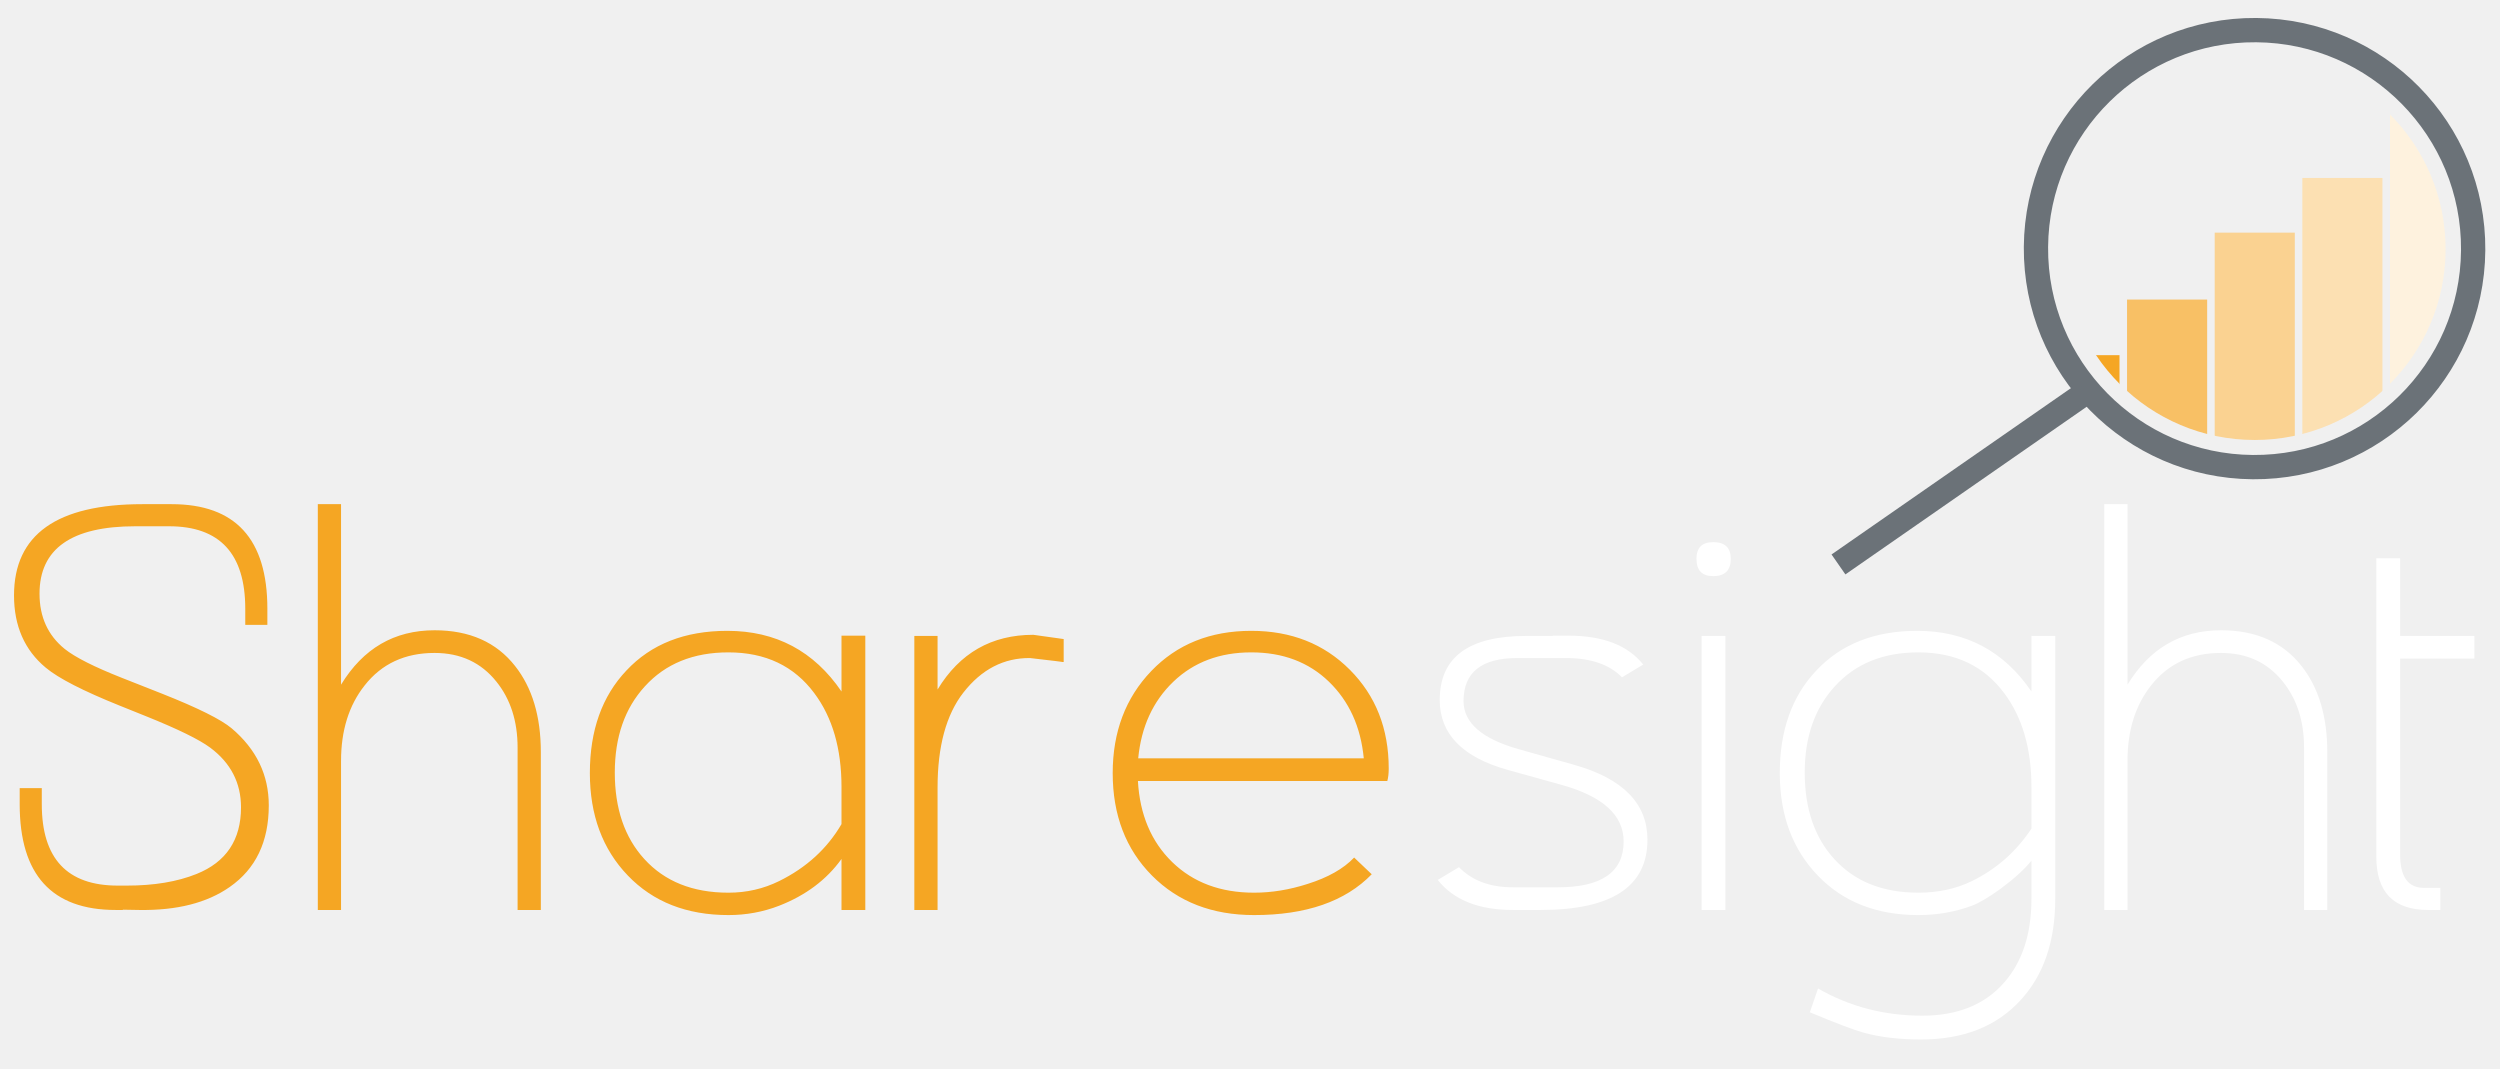
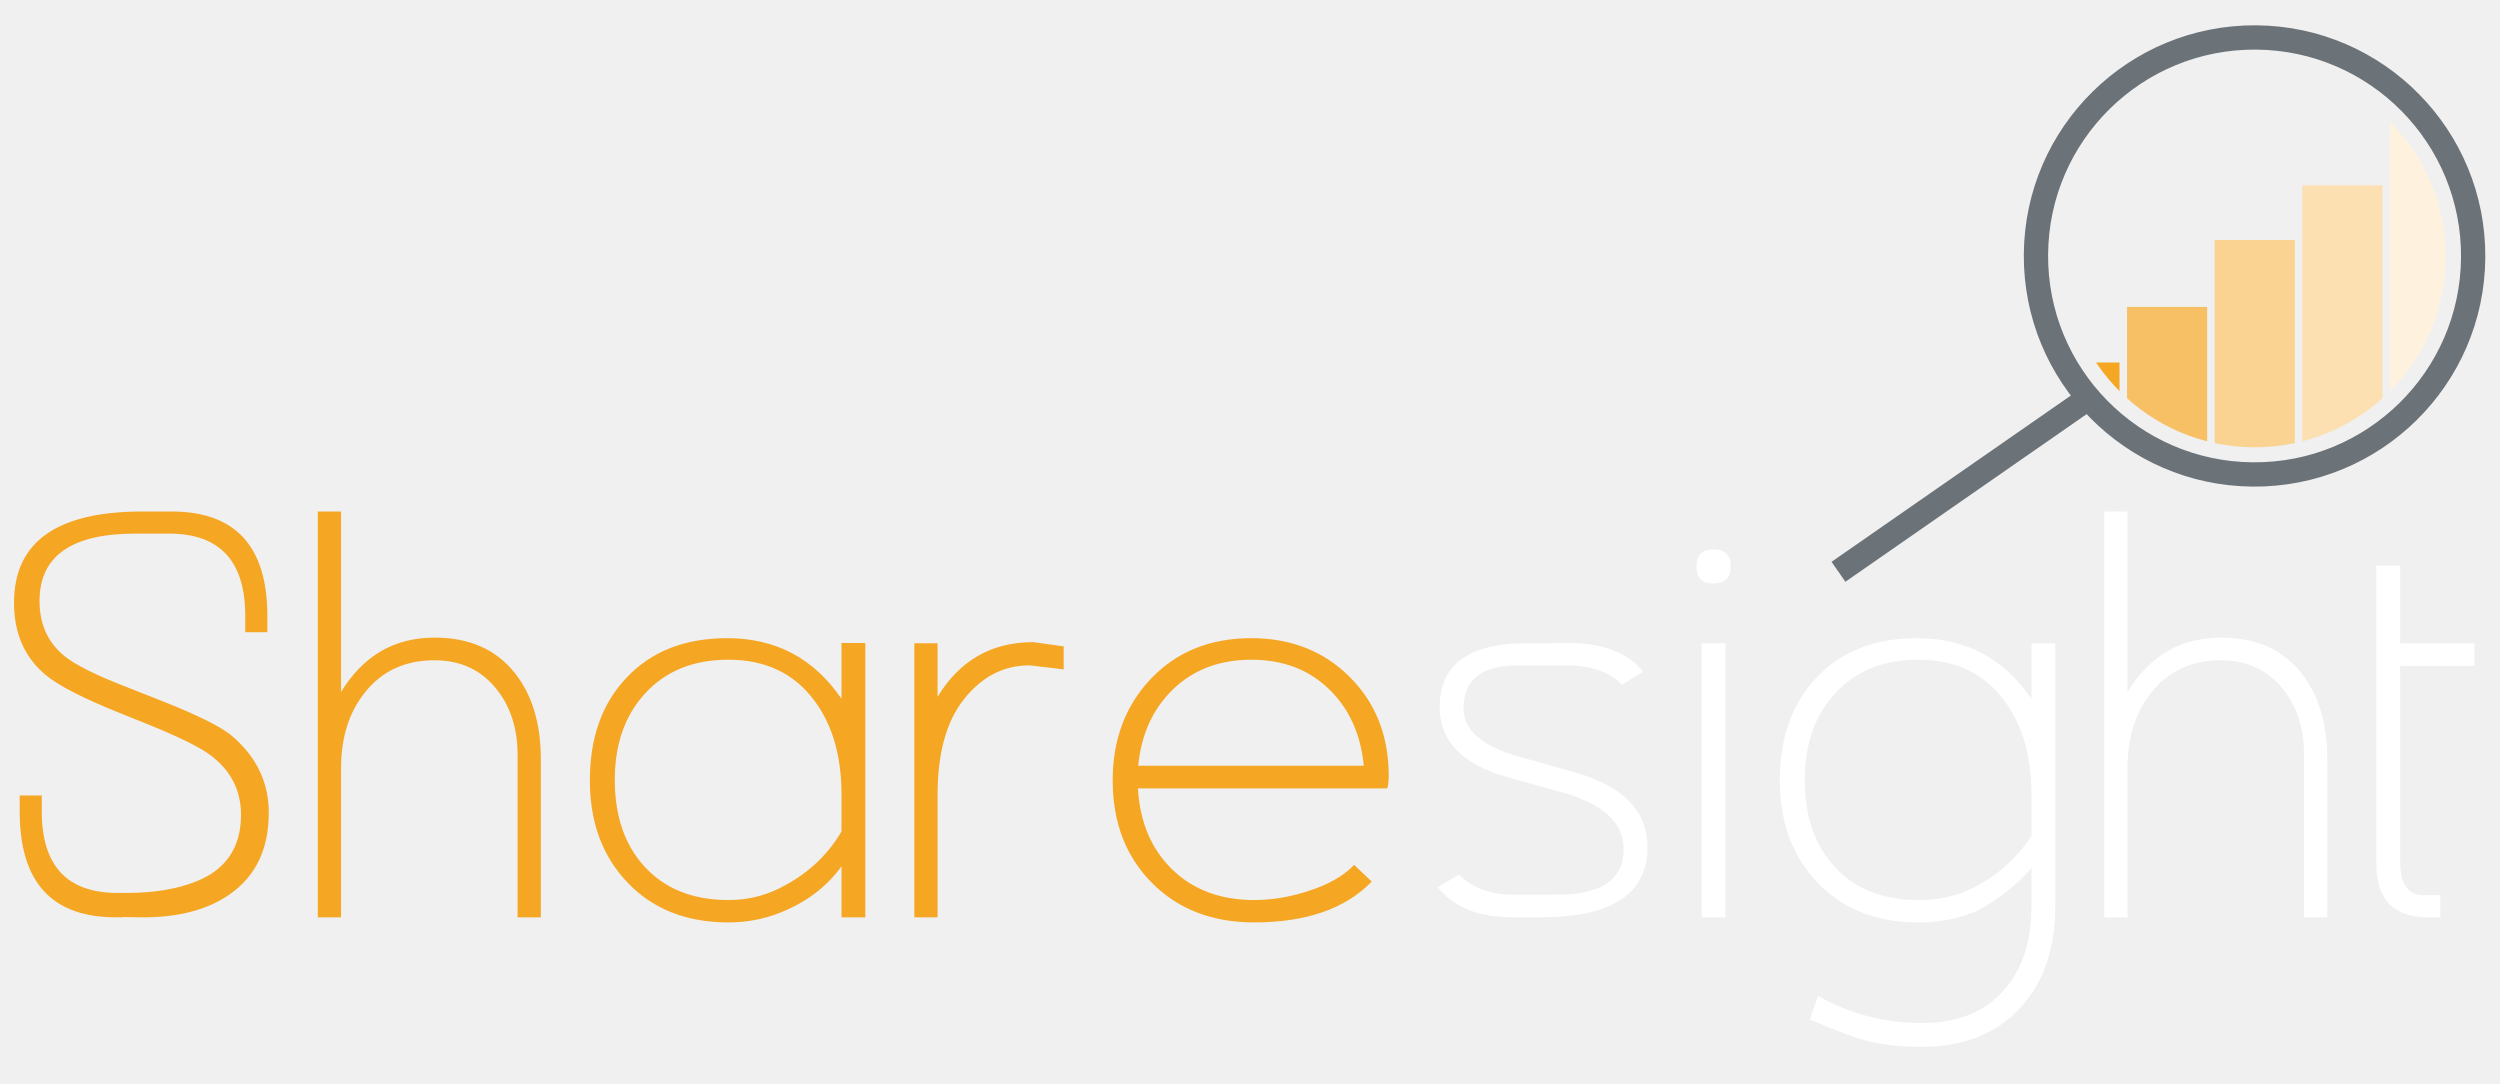
- <svg xmlns="http://www.w3.org/2000/svg" xmlns:xlink="http://www.w3.org/1999/xlink" viewBox="0 0 1544 660" version="1.1">
+ <svg xmlns="http://www.w3.org/2000/svg" xmlns:xlink="http://www.w3.org/1999/xlink" width="150" height="65" viewBox="0 0 1544 660" version="1.1">
  <defs>
    <path d="M250.867,132.994 C250.867,198.083 198.1,250.867 133,250.867 C67.92,250.867 15.133,198.083 15.133,132.994 C15.133,67.902 67.92,15.133 133,15.133 C198.1,15.133 250.867,67.902 250.867,132.994 Z" id="path-1" />
  </defs>
  <g id="logo-neg" stroke="none" stroke-width="1" fill="none" fill-rule="evenodd">
    <g id="Sharesight-Dark" transform="translate(0, 217)">
      <g id="sight-white" transform="translate(887, 94)" fill="#FFFFFF">
        <path d="M130.466,207.595 C130.466,236.532 108.472,251 64.483,251 L47.331,251 C26.212,251 10.752,244.816 0.951,232.448 L14.077,224.572 C22.128,232.856 33.213,236.998 47.331,236.998 L75.159,236.998 C102.229,236.998 115.764,227.547 115.764,208.645 C115.764,192.427 102.871,180.759 77.084,173.641 L44.356,164.54 C16.236,156.722 2.176,142.313 2.176,121.31 C2.176,94.94 19.969,81.756 55.557,81.756 L72.009,81.756 L72.009,81.581 L81.635,81.581 C102.988,81.581 118.389,87.531 127.84,99.433 L114.714,107.309 C107.013,99.374 95.462,95.407 80.06,95.407 L50.131,95.407 C27.962,95.407 16.878,104.275 16.878,122.01 C16.878,135.429 28.312,145.346 51.182,151.764 L85.31,161.39 C115.414,169.907 130.466,185.309 130.466,207.595 Z M181.92,34.15 C181.92,41.268 178.303,44.826 171.069,44.826 C164.184,44.826 160.742,41.268 160.742,34.15 C160.742,27.266 164.184,23.824 171.069,23.824 C178.303,23.824 181.92,27.266 181.92,34.15 Z M178.595,251 L163.893,251 L163.893,81.756 L178.595,81.756 L178.595,251 Z M382.316,244.174 C382.316,270.427 375.14,291.313 360.789,306.831 C345.97,322.933 325.552,330.984 299.532,330.984 C285.997,330.984 274.154,329.584 264.003,326.784 C258.052,325.15 246.967,320.95 230.749,314.182 L235.824,299.481 C255.193,310.682 276.662,316.282 300.232,316.282 C321.818,316.282 338.561,309.573 350.463,296.155 C361.897,283.32 367.615,265.993 367.615,244.174 L367.615,220.547 C363.297,225.914 356.88,231.748 348.362,238.049 C341.245,243.182 335.411,246.624 330.86,248.375 C320.476,252.225 309.45,254.15 297.782,254.15 C271.995,254.15 251.285,246.012 235.649,229.735 C220.014,213.458 212.197,192.368 212.197,166.465 C212.197,140.096 219.723,118.977 234.774,103.108 C250.06,86.773 270.828,78.605 297.081,78.605 C327.068,78.605 350.579,91.09 367.615,116.06 L367.615,81.756 L382.316,81.756 L382.316,244.174 Z M367.615,200.769 L367.615,175.041 C367.615,151.355 362.014,132.045 350.813,117.11 C338.328,100.308 320.651,91.907 297.782,91.907 C276.079,91.907 258.869,98.908 246.151,112.909 C233.783,126.444 227.599,144.179 227.599,166.115 C227.599,188.401 233.666,206.195 245.801,219.496 C258.402,233.381 275.729,240.324 297.782,240.324 C310.033,240.324 321.059,237.932 330.86,233.148 C345.912,225.797 358.163,215.004 367.615,200.769 Z M550.334,251 L535.982,251 L535.982,150.714 C535.982,134.378 531.607,120.785 522.856,109.934 C513.405,98.149 500.687,92.257 484.701,92.257 C466.383,92.257 451.973,98.966 441.471,112.384 C431.787,124.636 426.945,140.154 426.945,158.939 L426.945,251 L412.593,251 L412.593,0.371 L426.945,0.371 L426.945,111.859 C440.596,89.456 459.848,78.255 484.701,78.255 C506.287,78.255 522.856,85.606 534.407,100.308 C545.025,113.726 550.334,131.461 550.334,153.514 L550.334,251 Z M641.168,95.757 L595.312,95.757 L595.312,216.696 C595.312,230.464 600.213,237.348 610.014,237.348 L620.165,237.348 L620.165,251 L612.639,251 C591.287,251 580.611,240.032 580.611,218.096 L580.611,33.8 L595.312,33.8 L595.312,81.756 L641.168,81.756 L641.168,95.757 Z" id="sight-(outline)" />
      </g>
      <g id="Share-orange" transform="translate(8, 94)" fill="#F5A623">
        <path d="M158.001,186.418 C158.001,208.82 149.95,225.622 133.848,236.823 C119.847,246.625 101.236,251.35 78.017,251 L67.866,250.825 L67.866,251 L63.49,251 C23.936,251 4.159,229.239 4.159,185.718 L4.159,175.741 L17.81,175.741 L17.81,185.718 C17.81,219.205 33.445,235.948 64.715,235.948 L70.316,235.948 C87.118,235.948 101.47,233.556 113.371,228.772 C131.69,221.422 140.849,207.712 140.849,187.643 C140.849,172.474 134.49,160.165 121.772,150.714 C115.005,145.696 101.761,139.221 82.042,131.286 L65.941,124.811 C43.305,115.709 28.078,107.892 20.26,101.358 C7.192,90.507 0.658,75.63 0.658,56.728 C0.658,19.157 27.086,0.371 79.942,0.371 L97.969,0.371 C137.407,0.371 157.126,21.899 157.126,64.954 L157.126,74.93 L143.474,74.93 L143.474,64.954 C143.474,31 127.781,14.023 96.394,14.023 L75.567,14.023 C36.129,14.023 16.41,27.908 16.41,55.678 C16.41,70.029 21.602,81.406 31.987,89.807 C38.404,94.94 50.189,100.891 67.341,107.659 L92.194,117.46 C114.246,126.211 128.539,133.328 135.073,138.812 C150.359,151.764 158.001,167.632 158.001,186.418 Z M326.019,251 L311.667,251 L311.667,150.714 C311.667,134.378 307.292,120.785 298.541,109.934 C289.089,98.149 276.371,92.257 260.386,92.257 C242.067,92.257 227.658,98.966 217.156,112.384 C207.472,124.636 202.63,140.154 202.63,158.939 L202.63,251 L188.278,251 L188.278,0.371 L202.63,0.371 L202.63,111.859 C216.281,89.456 235.533,78.255 260.386,78.255 C281.972,78.255 298.541,85.606 310.092,100.308 C320.71,113.726 326.019,131.461 326.019,153.514 L326.019,251 Z M526.415,251 L511.713,251 L511.713,219.496 C502.496,232.331 489.661,241.957 473.209,248.375 C463.291,252.225 452.848,254.15 441.88,254.15 C416.094,254.15 395.384,246.012 379.748,229.735 C364.113,213.458 356.296,192.368 356.296,166.465 C356.296,140.096 363.821,118.977 378.873,103.108 C394.158,86.773 414.927,78.605 441.18,78.605 C471.167,78.605 494.678,91.09 511.713,116.06 L511.713,81.581 L526.415,81.581 L526.415,251 Z M511.713,197.969 L511.713,175.041 C511.713,151.355 506.113,132.045 494.911,117.11 C482.427,100.308 464.75,91.907 441.88,91.907 C420.178,91.907 402.968,98.908 390.25,112.909 C377.881,126.444 371.697,144.179 371.697,166.115 C371.697,188.401 377.765,206.195 389.899,219.496 C402.501,233.381 419.828,240.324 441.88,240.324 C453.082,240.324 463.525,237.932 473.209,233.148 C490.011,224.864 502.846,213.137 511.713,197.969 Z M648.928,97.857 L647.877,97.857 C649.044,97.857 642.452,97.041 628.1,95.407 C611.882,95.291 598.172,102.408 586.97,116.76 C576.352,130.411 571.044,149.955 571.044,175.391 L571.044,251 L556.692,251 L556.692,81.756 L571.044,81.756 L571.044,114.834 C584.695,92.315 604.414,81.056 630.2,81.056 C632.184,81.289 638.426,82.164 648.928,83.681 L648.928,97.857 Z M849.674,163.665 C849.674,166.699 849.382,169.266 848.799,171.366 L694.781,171.366 C695.948,192.135 703.007,208.82 715.959,221.422 C728.91,234.023 745.77,240.324 766.539,240.324 C777.391,240.324 788.417,238.515 799.618,234.898 C812.22,230.931 821.787,225.505 828.321,218.621 L839.173,228.947 C822.837,245.749 798.627,254.15 766.539,254.15 C740.636,254.15 719.605,246.012 703.445,229.735 C687.284,213.458 679.204,192.368 679.204,166.465 C679.204,141.029 687.139,120.027 703.007,103.458 C718.876,86.889 739.47,78.605 764.789,78.605 C789.409,78.605 809.711,86.627 825.696,102.671 C841.681,118.714 849.674,139.045 849.674,163.665 Z M834.272,157.364 C832.405,137.879 825.23,122.098 812.745,110.021 C800.26,97.945 784.275,91.907 764.789,91.907 C745.304,91.907 729.26,97.945 716.659,110.021 C704.057,122.098 696.823,137.879 694.956,157.364 L834.272,157.364 Z" id="Share" />
      </g>
    </g>
    <g id="Thin-Clipped" transform="translate(1119, -29)">
      <g id="Bars-–-Clipped" transform="translate(140.5333, 49.86667)">
        <mask id="mask-2" fill="white">
          <use xlink:href="#path-1" />
        </mask>
        <g id="Clip-6" />
        <g id="Bars" mask="url(#mask-2)" fill-rule="evenodd">
          <polygon id="Bar-1" fill="#F5A623" points="0 266 49.475 266 49.475 198.481 0 198.481" />
          <polygon id="Bar-2" fill="#F8C065" points="54.131 266 103.606 266 103.606 164.14 54.131 164.14" />
          <polygon id="Bar-3" fill="#FAD291" points="108.263 266 157.737 266 157.737 122.814 108.263 122.814" />
          <polygon id="Bar-4" fill="#FCE0B2" points="162.394 266 211.869 266 211.869 89.055 162.394 89.055" />
          <polygon id="Bar-5" fill="#FEF2DE" points="216.525 0 266 0 266 266 216.525 266" />
        </g>
      </g>
      <g id="Thin-Rim" transform="translate(16.43333, 47.6)" stroke="#6B7278" stroke-width="15">
        <path d="M391.996,136.022 C391.406,210.549 330.479,270.486 255.907,269.893 C181.347,269.304 121.377,208.413 121.973,133.886 C122.561,59.353 183.483,-0.585 258.044,0.004 C332.62,0.595 392.591,61.489 391.996,136.022 Z" id="Stroke-1" />
        <path d="M152.602,223.969 L0,330" id="Stroke-3" />
      </g>
    </g>
  </g>
</svg>
